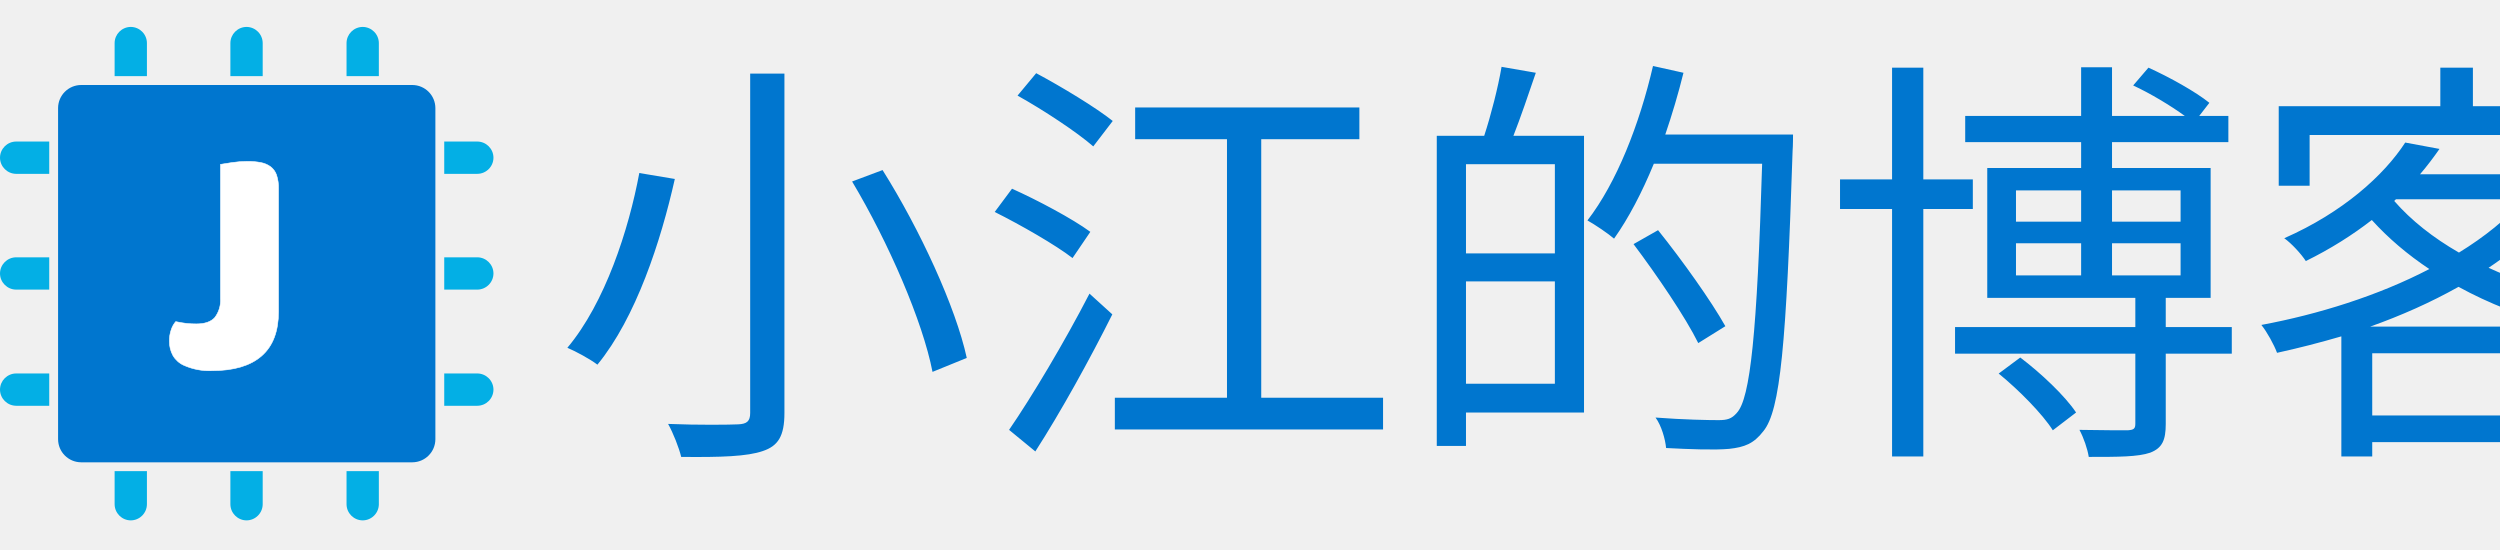
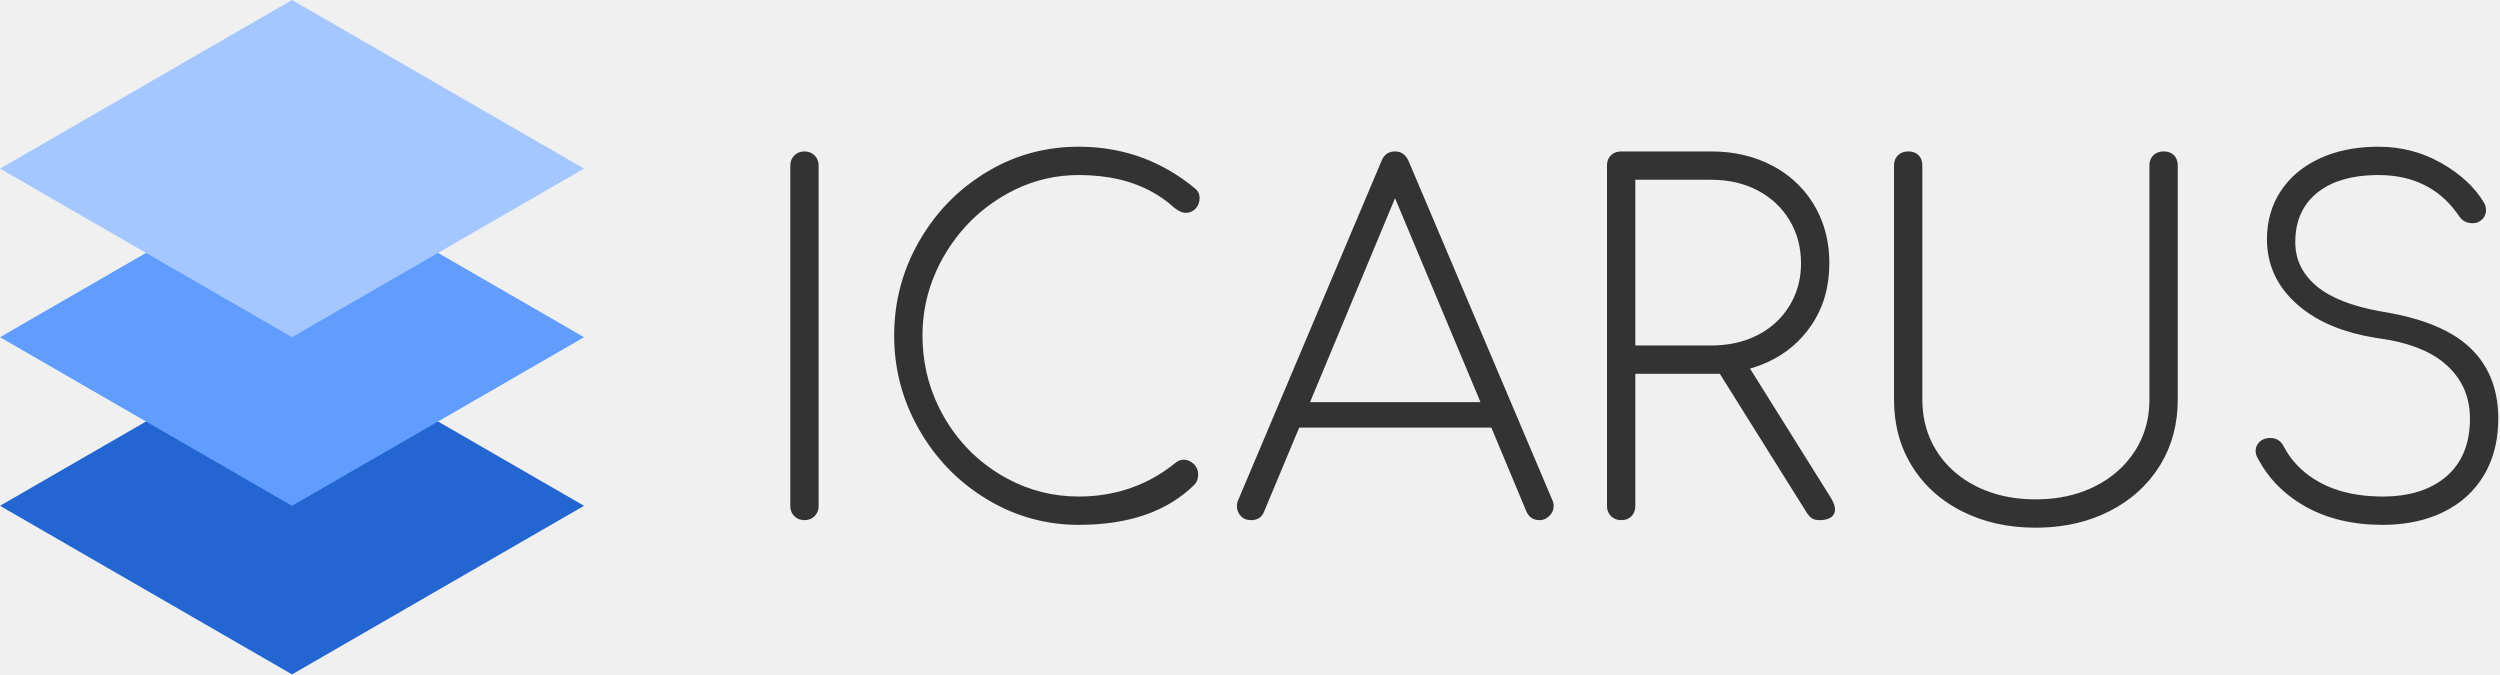
- <svg xmlns="http://www.w3.org/2000/svg" width="650" height="143" viewBox="0 0 650 143">
-   <g id="组_25" data-name="组 25" transform="translate(-49 -263)">
-     <g id="组_24" data-name="组 24" transform="translate(0 189)">
-       <g id="组_1" data-name="组 1" transform="translate(-1059 -455)">
-         <g id="favicon" transform="translate(917.107 324.793)">
-           <g id="shape_bnNFWV4Z7Q">
-             <g id="组_17" data-name="组 17" transform="translate(190.893 211.207)">
-               <g id="组_16" data-name="组 16">
-                 <g id="图层_1">
-                   <g id="组_15" data-name="组 15">
-                     <g id="组_9" data-name="组 9">
-                       <g id="组_6" data-name="组 6">
-                         <path id="路径_2" data-name="路径 2" d="M64.1,128.3a4.225,4.225,0,0,0,4.2-4.2v-8.6H59.9v8.6A4.225,4.225,0,0,0,64.1,128.3Z" fill="#03afe5" />
-                         <g id="组_5" data-name="组 5">
-                           <path id="路径_3" data-name="路径 3" d="M94.3,128.3a4.225,4.225,0,0,0,4.2-4.2v-8.6H90.1v8.6A4.225,4.225,0,0,0,94.3,128.3Z" fill="#03afe5" />
-                           <path id="路径_4" data-name="路径 4" d="M34,128.3a4.225,4.225,0,0,0,4.2-4.2v-8.6H29.8v8.6A4.225,4.225,0,0,0,34,128.3Z" fill="#03afe5" />
-                         </g>
-                       </g>
-                       <g id="组_8" data-name="组 8">
-                         <path id="路径_5" data-name="路径 5" d="M64.1,0a4.225,4.225,0,0,1,4.2,4.2v8.6H59.9V4.2A4.225,4.225,0,0,1,64.1,0Z" fill="#03afe5" />
-                         <g id="组_7" data-name="组 7">
-                           <path id="路径_6" data-name="路径 6" d="M94.3,0a4.225,4.225,0,0,1,4.2,4.2v8.6H90.1V4.2A4.225,4.225,0,0,1,94.3,0Z" fill="#03afe5" />
-                           <path id="路径_7" data-name="路径 7" d="M34,0a4.225,4.225,0,0,1,4.2,4.2v8.6H29.8V4.2A4.225,4.225,0,0,1,34,0Z" fill="#03afe5" />
-                         </g>
-                       </g>
-                     </g>
-                     <g id="组_14" data-name="组 14">
-                       <g id="组_11" data-name="组 11">
-                         <path id="路径_8" data-name="路径 8" d="M0,64.1a4.225,4.225,0,0,0,4.2,4.2h8.6V59.9H4.2A4.225,4.225,0,0,0,0,64.1Z" fill="#03afe5" />
-                         <g id="组_10" data-name="组 10">
-                           <path id="路径_9" data-name="路径 9" d="M0,94.3a4.225,4.225,0,0,0,4.2,4.2h8.6V90.1H4.2A4.225,4.225,0,0,0,0,94.3Z" fill="#03afe5" />
-                           <path id="路径_10" data-name="路径 10" d="M0,34a4.225,4.225,0,0,0,4.2,4.2h8.6V29.8H4.2A4.225,4.225,0,0,0,0,34Z" fill="#03afe5" />
-                         </g>
-                       </g>
-                       <g id="组_13" data-name="组 13">
-                         <path id="路径_11" data-name="路径 11" d="M128.3,64.1a4.225,4.225,0,0,1-4.2,4.2h-8.6V59.9h8.6A4.225,4.225,0,0,1,128.3,64.1Z" fill="#03afe5" />
-                         <g id="组_12" data-name="组 12">
-                           <path id="路径_12" data-name="路径 12" d="M128.3,94.3a4.225,4.225,0,0,1-4.2,4.2h-8.6V90.1h8.6A4.225,4.225,0,0,1,128.3,94.3Z" fill="#03afe5" />
-                           <path id="路径_13" data-name="路径 13" d="M128.3,34a4.225,4.225,0,0,1-4.2,4.2h-8.6V29.8h8.6A4.225,4.225,0,0,1,128.3,34Z" fill="#03afe5" />
-                         </g>
-                       </g>
-                     </g>
-                     <path id="路径_14" data-name="路径 14" d="M107.2,15.1H21.1a6.018,6.018,0,0,0-6,6v86.1a6.018,6.018,0,0,0,6,6h86.1a6.018,6.018,0,0,0,6-6V21.1A6.018,6.018,0,0,0,107.2,15.1Z" fill="#0076cf" />
-                   </g>
-                 </g>
-               </g>
-             </g>
-           </g>
-           <g id="shape_RfAfan4QzL">
-             <g id="组_21" data-name="组 21" transform="translate(-25.84 -25.527)">
-               <g id="组_20" data-name="组 20">
-                 <g id="组_19" data-name="组 19">
-                   <g id="组_18" data-name="组 18" transform="translate(258.968 258.734)">
-                     <path id="路径_15" data-name="路径 15" d="M15.09-17.42V-52.26q.95-.17,3.02-.48a27.7,27.7,0,0,1,3.97-.3h0a18.06,18.06,0,0,1,3.49.3,6.3,6.3,0,0,1,2.54,1.08,4.684,4.684,0,0,1,1.56,2.16,10.65,10.65,0,0,1,.51,3.62h0v31.91q0,7.67-4.39,11.51T12.85,1.38h0A16.251,16.251,0,0,1,5.61,0h0A6.21,6.21,0,0,1,2.72-2.59,7.516,7.516,0,0,1,1.81-6.3h0a8.615,8.615,0,0,1,.48-3.01,6.264,6.264,0,0,1,1.16-2.07h0q1.64.34,2.8.47a23.178,23.178,0,0,0,2.55.13h0q3.36,0,4.83-1.68a7.368,7.368,0,0,0,1.46-4.96Z" transform="translate(0 66)" fill="#fff" stroke="#fff" stroke-width="0.144" />
-                   </g>
-                 </g>
-               </g>
-             </g>
-           </g>
-         </g>
-       </g>
-     </g>
-     <text id="小江的博客" transform="translate(193 373)" fill="#0076cf" font-size="110" font-family="YouSheBiaoTiHei">
-       <tspan x="0" y="0">小江的博客</tspan>
-     </text>
+ <svg xmlns="http://www.w3.org/2000/svg" version="1.1" width="949" height="256" viewbox="0 0 949 256">
+   <path fill="#2366d1" d="M110.851 128L221.703 192L110.851 256L0 192Z" />
+   <path fill="#609dff" d="M110.851 64L221.703 128L110.851 192L0 128Z" />
+   <path fill="#a4c7ff" d="M110.851 0L221.703 64L110.851 128L0 64Z" />
+   <g transform="translate(300, 55.695), scale(0.7)" fill="#333">
+     <path d="M 613.888 10.24 L 613.888 137.216 A 60.705 60.705 0 0 0 613.954 140.055 Q 614.553 152.847 620.602 163.316 A 50.135 50.135 0 0 0 621.696 165.12 A 51.598 51.598 0 0 0 624.562 169.185 Q 631.357 177.897 641.762 183.449 A 63.11 63.11 0 0 0 643.456 184.32 A 61.649 61.649 0 0 0 648.369 186.492 Q 659.467 190.833 672.846 191.198 A 90.809 90.809 0 0 0 675.328 191.232 A 90.563 90.563 0 0 0 678.104 191.19 Q 692.78 190.74 704.7 185.489 A 61.259 61.259 0 0 0 707.2 184.32 Q 721.152 177.408 729.088 165.12 A 49.502 49.502 0 0 0 731.322 161.299 Q 736.63 151.203 736.997 139.036 A 60.335 60.335 0 0 0 737.024 137.216 L 737.024 10.24 A 10.857 10.857 0 0 1 737.062 9.315 Q 737.313 6.384 739.2 4.608 A 7.256 7.256 0 0 1 741.925 2.981 Q 743.196 2.56 744.704 2.56 Q 746.956 2.56 748.602 3.369 A 6.472 6.472 0 0 1 750.336 4.608 Q 752.167 6.439 752.361 9.499 A 11.729 11.729 0 0 1 752.384 10.24 L 752.384 137.216 Q 752.384 156.807 743.135 172.194 A 64.077 64.077 0 0 1 742.528 173.184 Q 732.672 188.928 715.136 197.76 Q 698.912 205.931 678.635 206.543 A 109.71 109.71 0 0 1 675.328 206.592 Q 653.056 206.592 635.52 197.76 A 77.835 77.835 0 0 1 632.828 196.338 Q 618.963 188.661 610.337 176.346 A 65.778 65.778 0 0 1 608.256 173.184 Q 598.528 157.44 598.528 137.216 L 598.528 10.24 A 10.857 10.857 0 0 1 598.566 9.315 Q 598.817 6.384 600.704 4.608 A 7.256 7.256 0 0 1 603.429 2.981 Q 604.7 2.56 606.208 2.56 Q 608.46 2.56 610.106 3.369 A 6.472 6.472 0 0 1 611.84 4.608 Q 613.671 6.439 613.865 9.499 A 11.729 11.729 0 0 1 613.888 10.24 Z M 895.488 8.96 A 69.507 69.507 0 0 0 894.88 8.615 Q 879.509 0 861.184 0 A 100.005 100.005 0 0 0 858.79 0.028 Q 842.342 0.422 829.568 6.272 A 61.75 61.75 0 0 0 828.078 6.979 Q 815.456 13.172 808.32 23.936 Q 800.768 35.328 800.768 50.176 Q 800.768 69.697 815.175 83.659 A 59.222 59.222 0 0 0 817.024 85.376 A 60.63 60.63 0 0 0 819.68 87.606 Q 834.727 99.526 859.059 103.529 A 133.91 133.91 0 0 0 861.696 103.936 Q 884.116 107.004 896.419 116.925 A 41.61 41.61 0 0 1 898.432 118.656 A 43.592 43.592 0 0 1 899.28 119.455 Q 910.848 130.653 910.848 147.456 Q 910.848 167.68 898.176 178.688 A 39.281 39.281 0 0 1 893.72 182.034 Q 882.522 189.266 865.531 189.672 A 85.481 85.481 0 0 1 863.488 189.696 A 102.18 102.18 0 0 1 861.3 189.673 Q 845.567 189.336 833.654 184.112 A 55.097 55.097 0 0 1 830.592 182.656 A 56.619 56.619 0 0 1 829.066 181.842 Q 818.274 175.871 811.94 166.114 A 47.528 47.528 0 0 1 809.984 162.816 A 12.115 12.115 0 0 0 809.808 162.46 Q 807.734 158.428 803.571 158.002 A 9.942 9.942 0 0 0 802.56 157.952 A 12.194 12.194 0 0 0 802.217 157.957 Q 798.871 158.051 796.8 160 A 7.449 7.449 0 0 0 796.119 160.731 Q 794.934 162.191 794.688 164.094 A 8.003 8.003 0 0 0 794.624 165.12 A 6.218 6.218 0 0 0 794.708 166.137 Q 794.803 166.708 795.004 167.28 A 7.895 7.895 0 0 0 795.392 168.192 A 65.044 65.044 0 0 0 796.099 169.546 Q 804.091 184.419 819.055 193.615 A 74.4 74.4 0 0 0 821.76 195.2 Q 839.424 205.056 863.488 205.056 Q 879.548 205.056 892.299 199.951 A 62.036 62.036 0 0 0 896.384 198.144 Q 910.592 191.232 918.4 178.176 A 51.186 51.186 0 0 0 920.533 174.225 Q 926.208 162.515 926.208 147.456 A 72.811 72.811 0 0 0 926.178 145.354 Q 925.592 125.061 913.589 111.755 A 49.8 49.8 0 0 0 911.36 109.44 Q 896.512 94.976 864.256 89.6 A 157.882 157.882 0 0 1 862.446 89.288 Q 839.242 85.142 827.904 75.776 A 41.218 41.218 0 0 1 826.977 74.987 Q 816.128 65.472 816.128 51.712 A 49.293 49.293 0 0 1 816.128 51.578 Q 816.175 34.522 828.032 24.96 A 35.234 35.234 0 0 1 828.891 24.289 Q 840.118 15.794 859.213 15.381 A 91.194 91.194 0 0 1 861.184 15.36 A 73.044 73.044 0 0 1 862.037 15.365 Q 888.747 15.677 903.514 35.593 A 59.37 59.37 0 0 1 904.96 37.632 Q 907.22 41.022 911.076 41.419 A 10.261 10.261 0 0 0 912.128 41.472 A 14.543 14.543 0 0 0 912.743 41.459 Q 914.336 41.392 915.2 40.96 A 10.655 10.655 0 0 0 915.336 40.891 Q 916.348 40.366 917.135 39.681 A 7.607 7.607 0 0 0 918.4 38.272 Q 919.197 37.122 919.442 35.787 A 6.761 6.761 0 0 0 919.552 34.56 Q 919.552 32.256 918.528 30.464 Q 911.104 17.92 895.488 8.96 Z M 160.311 0.068 A 110.648 110.648 0 0 0 156.416 0 Q 131.565 0 110.402 11.483 A 99.343 99.343 0 0 0 106.112 13.952 A 109.009 109.009 0 0 0 104.543 14.926 Q 84.677 27.489 72.14 47.479 A 111.393 111.393 0 0 0 69.76 51.456 Q 56.32 75.008 56.32 102.4 Q 56.32 127.331 67.56 149.187 A 107.592 107.592 0 0 0 69.888 153.472 Q 83.456 177.152 106.496 191.104 A 103.444 103.444 0 0 0 108.082 192.045 Q 130.459 205.056 156.416 205.056 Q 197.376 205.056 219.392 183.04 Q 220.918 181.296 221.145 178.624 A 11.364 11.364 0 0 0 221.184 177.664 Q 221.184 174.906 219.514 172.852 A 8.614 8.614 0 0 0 218.752 172.032 A 10.501 10.501 0 0 0 218.638 171.925 Q 216.248 169.728 213.248 169.728 A 6.244 6.244 0 0 0 211.549 169.961 Q 210.906 170.141 210.291 170.463 A 7.508 7.508 0 0 0 209.408 171.008 Q 186.624 189.696 156.416 189.696 Q 135.765 189.696 117.743 180.022 A 87.237 87.237 0 0 1 114.048 177.92 Q 94.464 166.144 83.072 146.048 Q 72.704 127.758 71.772 106.604 A 95.549 95.549 0 0 1 71.68 102.4 Q 71.68 79.616 83.2 59.52 A 97.348 97.348 0 0 1 83.35 59.26 Q 94.847 39.346 114.304 27.392 A 88.056 88.056 0 0 1 117.155 25.713 Q 133.663 16.406 152.218 15.466 A 82.911 82.911 0 0 1 156.416 15.36 A 117.212 117.212 0 0 1 156.817 15.361 Q 180.184 15.441 196.829 24.848 A 63.01 63.01 0 0 1 207.872 32.768 A 23.034 23.034 0 0 0 208.339 33.158 Q 211.641 35.84 214.272 35.84 A 9.974 9.974 0 0 0 214.911 35.82 Q 217.343 35.664 219.009 34.296 A 6.873 6.873 0 0 0 219.904 33.408 A 9.994 9.994 0 0 0 220.133 33.126 Q 221.952 30.799 221.952 27.904 A 8.988 8.988 0 0 0 221.929 27.259 Q 221.724 24.398 219.648 22.784 A 110.881 110.881 0 0 0 219.543 22.697 Q 193.686 1.244 160.311 0.068 Z M 551.168 198.4 L 504.064 123.136 L 499.456 123.136 L 458.24 123.136 L 458.24 194.816 Q 458.24 198.144 456.192 200.32 Q 454.232 202.403 450.865 202.492 A 11.487 11.487 0 0 1 450.56 202.496 Q 447.452 202.496 445.349 200.598 A 7.871 7.871 0 0 1 445.056 200.32 A 7.525 7.525 0 0 1 444.182 199.275 Q 442.889 197.403 442.88 194.85 A 10.179 10.179 0 0 1 442.88 194.816 L 442.88 10.24 A 10.857 10.857 0 0 1 442.918 9.315 Q 443.169 6.384 445.056 4.608 A 7.256 7.256 0 0 1 447.781 2.981 Q 449.052 2.56 450.56 2.56 L 499.456 2.56 Q 517.888 2.56 532.48 10.24 Q 545.954 17.332 553.971 29.662 A 58.968 58.968 0 0 1 555.264 31.744 A 56.737 56.737 0 0 1 560.414 43.13 Q 563.456 52.468 563.456 63.232 Q 563.456 82.2 553.946 96.465 A 56.692 56.692 0 0 1 551.808 99.456 A 58.849 58.849 0 0 1 549.212 102.618 Q 538.621 114.637 522.253 119.779 A 72.195 72.195 0 0 1 520.448 120.32 L 564.48 190.72 Q 566.528 194.304 566.528 196.608 A 6.599 6.599 0 0 1 566.478 197.436 Q 566.253 199.208 565.035 200.395 A 5.625 5.625 0 0 1 564.352 200.96 A 6.473 6.473 0 0 1 563.547 201.443 Q 561.472 202.496 558.08 202.496 Q 555.751 202.496 554.27 201.649 A 4.911 4.911 0 0 1 553.984 201.472 Q 552.654 200.585 551.515 198.93 A 14.447 14.447 0 0 1 551.168 198.4 Z M 399.104 197.632 L 380.16 152.32 L 275.968 152.32 L 257.024 197.632 Q 255.324 202.248 250.396 202.483 A 11.297 11.297 0 0 1 249.856 202.496 A 10.258 10.258 0 0 1 248.931 202.455 Q 246.143 202.203 244.4 200.383 A 6.997 6.997 0 0 1 244.224 200.192 A 8.678 8.678 0 0 1 243.477 199.224 Q 242.176 197.264 242.176 194.816 A 7.805 7.805 0 0 1 242.282 193.521 A 7.181 7.181 0 0 1 242.944 191.488 L 320.512 7.936 A 12.196 12.196 0 0 1 320.852 7.129 Q 322.805 2.936 327.14 2.591 A 10.038 10.038 0 0 1 327.936 2.56 A 9.004 9.004 0 0 1 328.947 2.615 Q 333.29 3.106 335.36 7.936 L 413.184 191.488 Q 413.952 193.024 413.952 194.816 A 7.64 7.64 0 0 1 413.846 196.101 Q 413.457 198.383 411.648 200.192 A 9.044 9.044 0 0 1 410.871 200.886 Q 409.083 202.303 406.879 202.473 A 7.908 7.908 0 0 1 406.272 202.496 A 9.93 9.93 0 0 1 405.339 202.453 Q 400.96 202.04 399.104 197.632 Z M 15.36 10.24 L 15.36 194.816 Q 15.36 197.924 13.462 200.027 A 7.871 7.871 0 0 1 13.184 200.32 A 7.525 7.525 0 0 1 12.139 201.194 Q 10.267 202.487 7.714 202.496 A 10.179 10.179 0 0 1 7.68 202.496 Q 4.572 202.496 2.469 200.598 A 7.871 7.871 0 0 1 2.176 200.32 A 7.525 7.525 0 0 1 1.302 199.275 Q 0.009 197.403 0 194.85 A 10.179 10.179 0 0 1 0 194.816 L 0 10.24 Q 0 7.132 1.898 5.029 A 7.871 7.871 0 0 1 2.176 4.736 A 7.525 7.525 0 0 1 3.221 3.862 Q 5.093 2.569 7.646 2.56 A 10.179 10.179 0 0 1 7.68 2.56 Q 10.788 2.56 12.891 4.458 A 7.871 7.871 0 0 1 13.184 4.736 A 7.525 7.525 0 0 1 14.058 5.781 Q 15.351 7.653 15.36 10.206 A 10.179 10.179 0 0 1 15.36 10.24 Z M 281.856 138.496 L 374.272 138.496 L 327.936 27.904 L 281.856 138.496 Z M 458.24 107.776 L 499.456 107.776 Q 510.418 107.776 519.519 104.362 A 48.175 48.175 0 0 0 524.544 102.144 A 47.471 47.471 0 0 0 527.059 100.761 Q 534.75 96.219 539.878 89.183 A 43.678 43.678 0 0 0 541.824 86.272 Q 547.436 77.109 548.027 65.896 A 50.673 50.673 0 0 0 548.096 63.232 Q 548.096 50.176 541.824 39.808 Q 535.552 29.44 524.544 23.68 Q 513.536 17.92 499.456 17.92 L 458.24 17.92 L 458.24 107.776 Z" vector-effect="non-scaling-stroke" />
  </g>
</svg>
